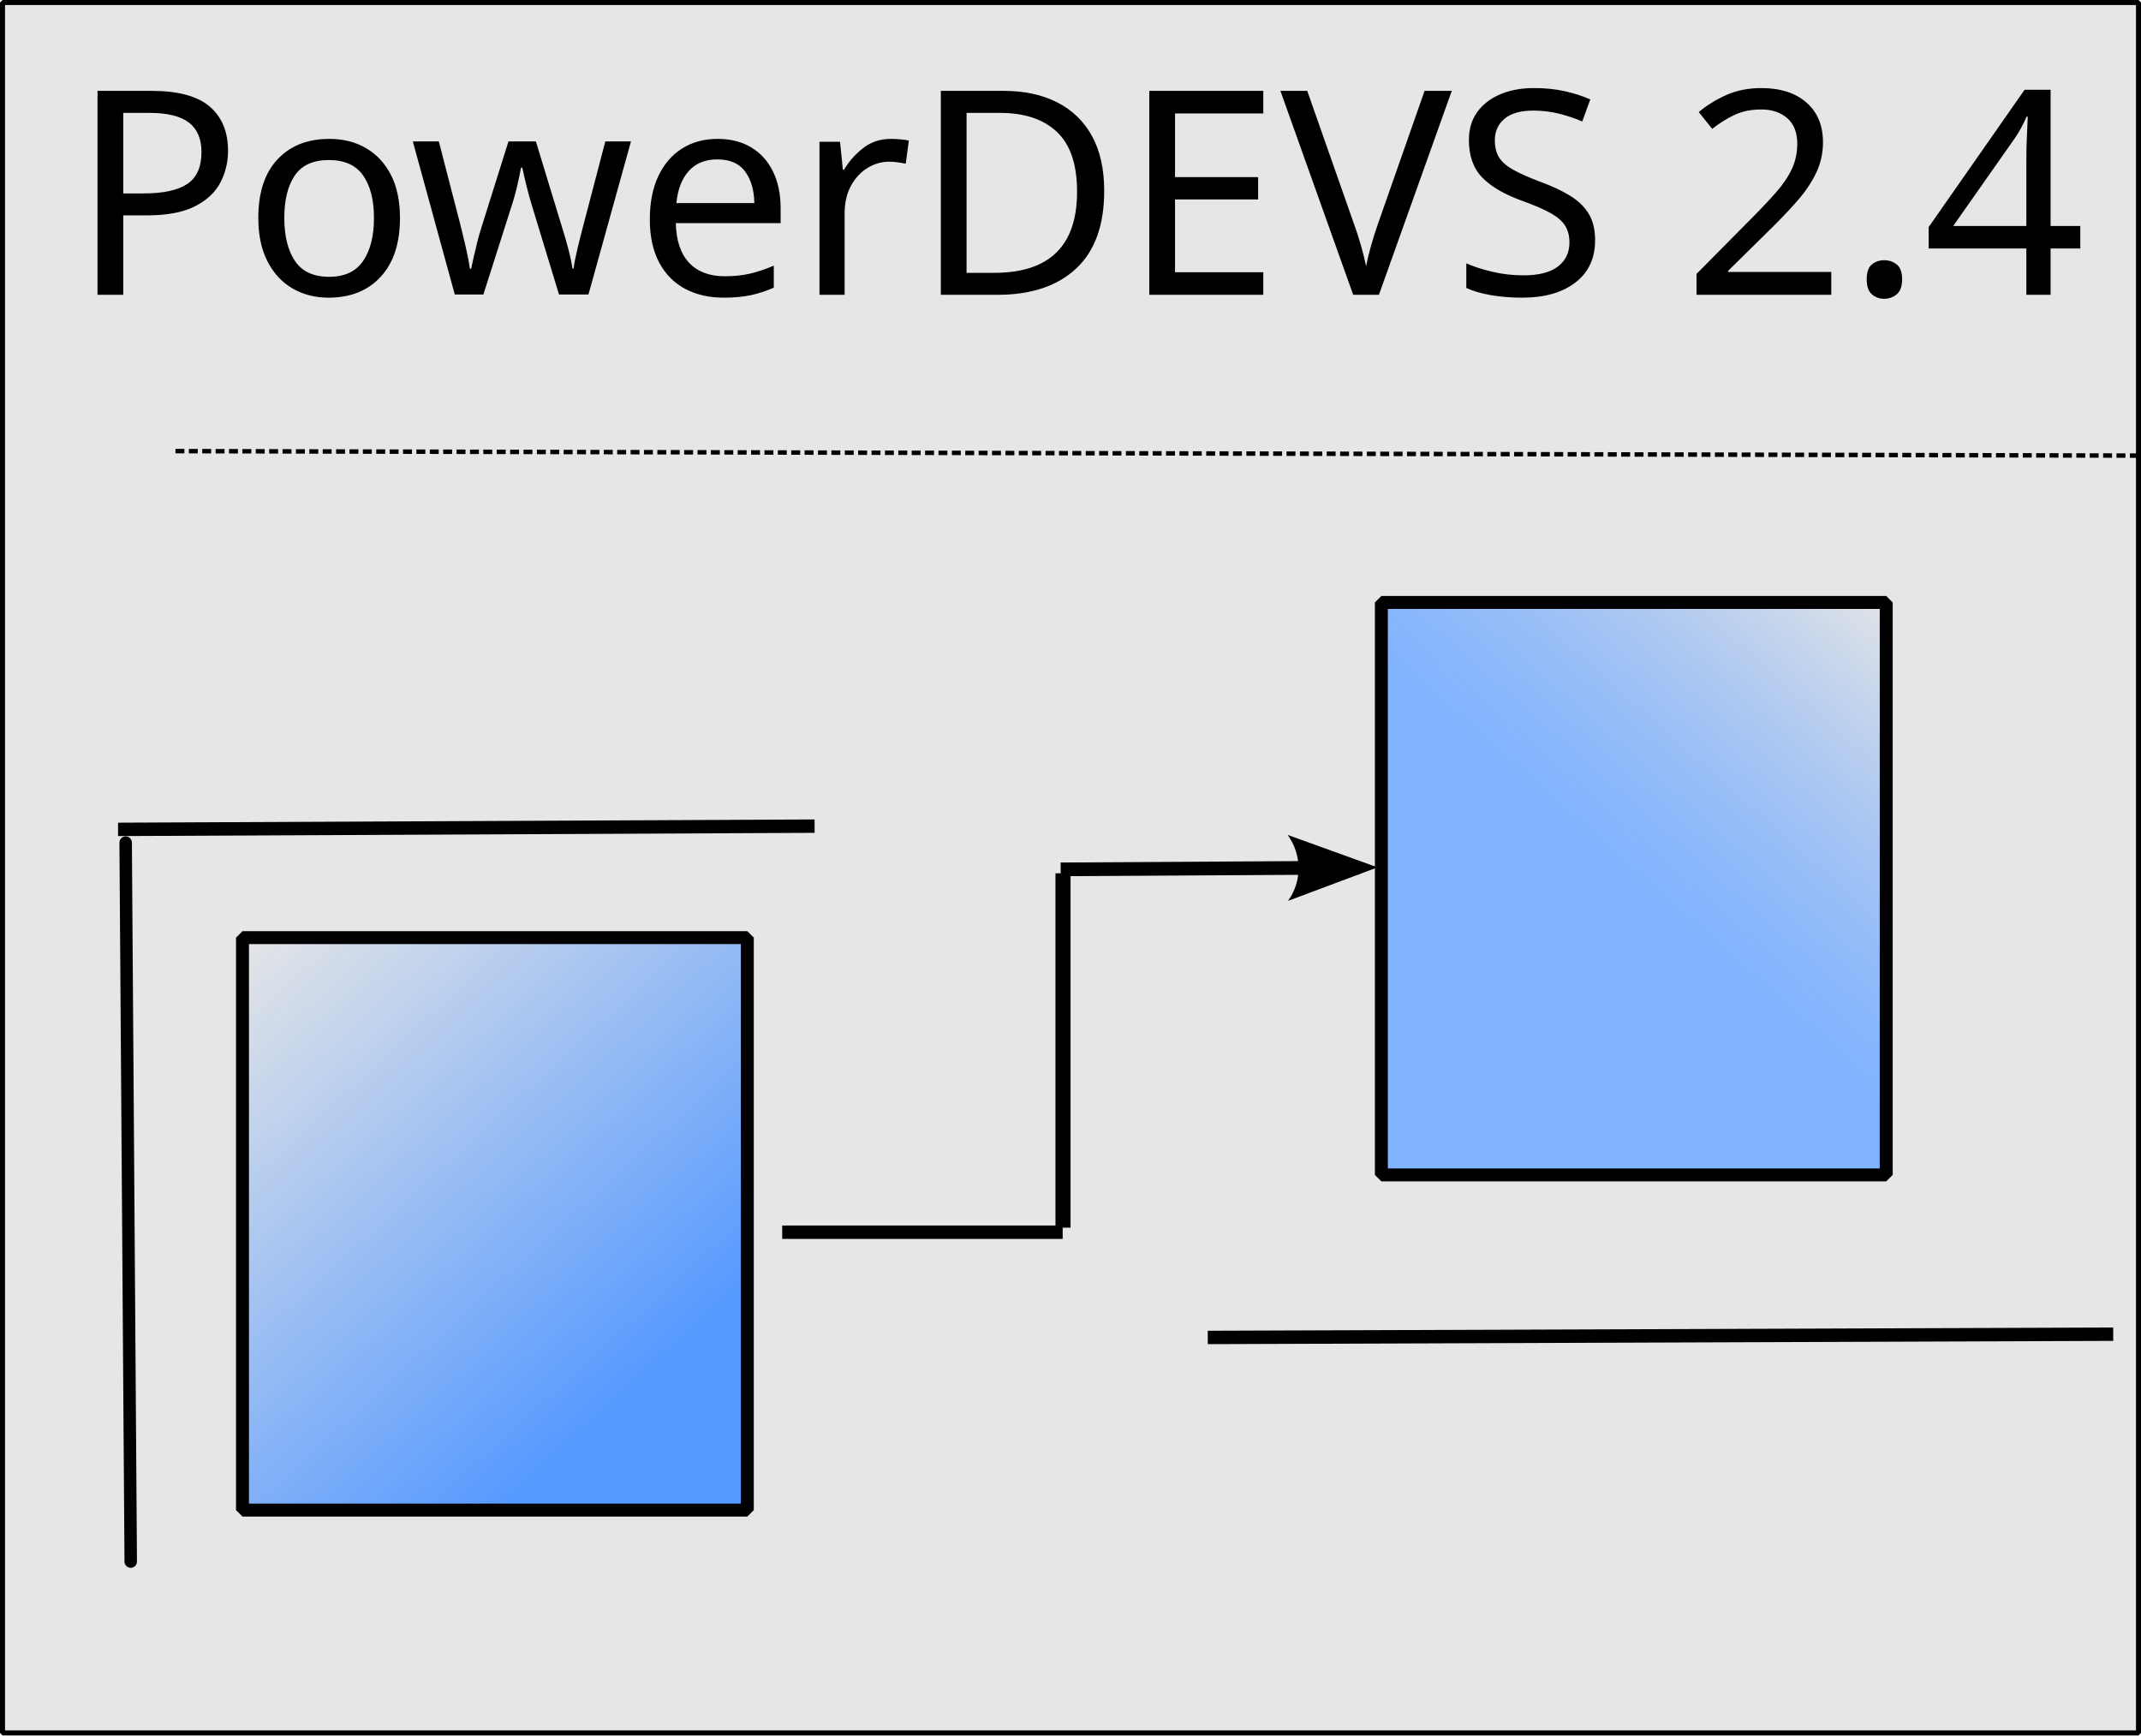
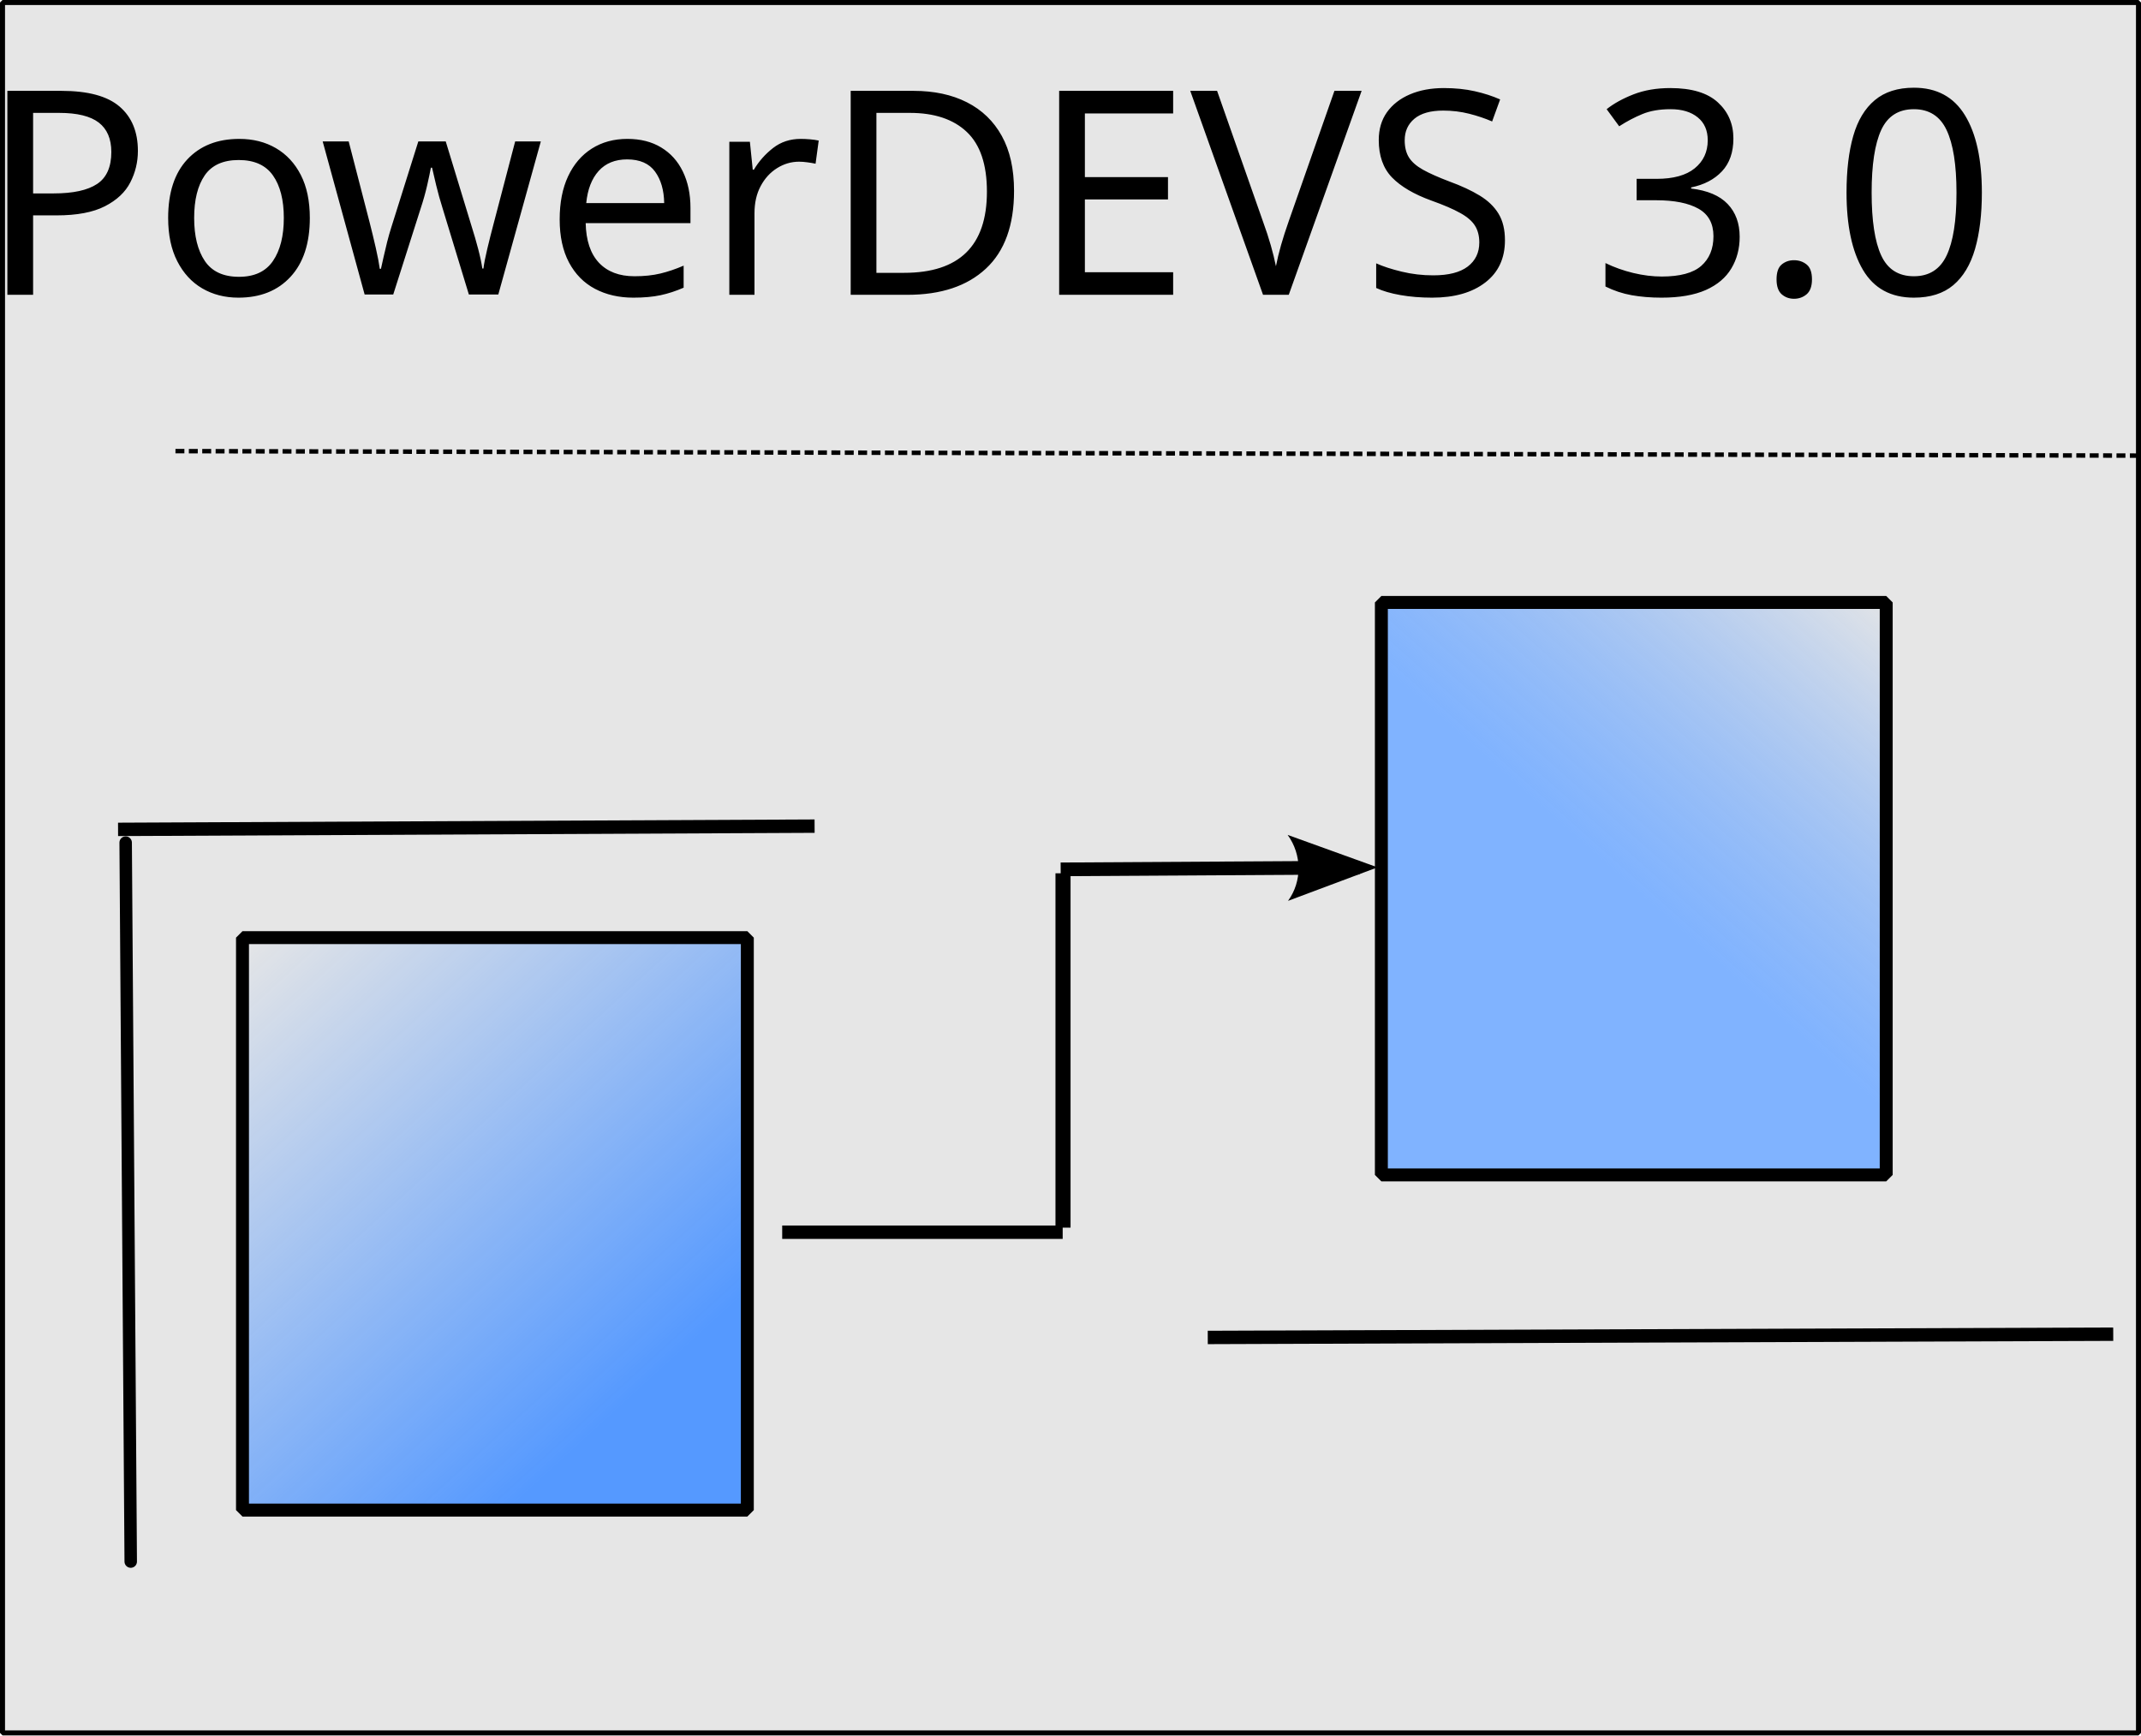
<svg xmlns="http://www.w3.org/2000/svg" xmlns:xlink="http://www.w3.org/1999/xlink" width="479.812" height="388.899" id="svg2" version="1.1">
  <defs id="defs4">
    <linearGradient id="linearGradient5117">
      <stop id="stop5119" offset="0" style="stop-color:#80b3ff;stop-opacity:1" />
      <stop id="stop5121" offset="1" style="stop-color:#5599ff;stop-opacity:0;" />
    </linearGradient>
    <marker orient="auto" refY="0" refX="0" id="Arrow2Mend" style="overflow:visible">
      <path id="path3687" style="font-size:12px;fill-rule:evenodd;stroke-width:0.625;stroke-linejoin:round" d="M 8.719,4.034 -2.207,0.016 8.719,-4.002 c -1.745,2.372 -1.735,5.617 -6e-7,8.035 z" transform="scale(-0.6,-0.6)" />
    </marker>
    <marker orient="auto" refY="0" refX="0" id="Arrow2Lend" style="overflow:visible">
      <path id="path3681" style="font-size:12px;fill-rule:evenodd;stroke-width:0.625;stroke-linejoin:round" d="M 8.719,4.034 -2.207,0.016 8.719,-4.002 c -1.745,2.372 -1.735,5.617 -6e-7,8.035 z" transform="matrix(-1.1,0,0,-1.1,-1.1,0)" />
    </marker>
    <marker orient="auto" refY="0" refX="0" id="SquareS" style="overflow:visible">
      <path id="path3737" d="M -5,-5 -5,5 5,5 5,-5 -5,-5 z" style="fill-rule:evenodd;stroke:#000000;stroke-width:1pt;marker-start:none" transform="scale(0.2,0.2)" />
    </marker>
    <marker orient="auto" refY="0" refX="0" id="DiamondL" style="overflow:visible">
      <path id="path3740" d="M 0,-7.071 -7.071,0 0,7.071 7.071,0 0,-7.071 z" style="fill-rule:evenodd;stroke:#000000;stroke-width:1pt;marker-start:none" transform="scale(0.8,0.8)" />
    </marker>
    <marker orient="auto" refY="0" refX="0" id="Arrow1Sstart" style="overflow:visible">
      <path id="path3672" d="M 0,0 5,-5 -12.5,0 5,5 0,0 z" style="fill-rule:evenodd;stroke:#000000;stroke-width:1pt;marker-start:none" transform="matrix(0.2,0,0,0.2,1.2,0)" />
    </marker>
    <linearGradient id="linearGradient3647">
      <stop style="stop-color:#5599ff;stop-opacity:1;" offset="0" id="stop3649" />
      <stop style="stop-color:#5599ff;stop-opacity:0;" offset="1" id="stop3651" />
    </linearGradient>
    <linearGradient xlink:href="#linearGradient3647" id="linearGradient3653" x1="646.498" y1="296.263" x2="555.084" y2="196.263" gradientUnits="userSpaceOnUse" gradientTransform="translate(-495.9552,17.99711)" />
    <linearGradient xlink:href="#linearGradient3647-2" id="linearGradient3653-0" x1="646.498" y1="296.263" x2="555.084" y2="196.263" gradientUnits="userSpaceOnUse" gradientTransform="translate(-478.8123,78.7919)" />
    <linearGradient id="linearGradient3647-2">
      <stop style="stop-color:#5599ff;stop-opacity:1;" offset="0" id="stop3649-4" />
      <stop style="stop-color:#5599ff;stop-opacity:0;" offset="1" id="stop3651-9" />
    </linearGradient>
    <linearGradient y2="195.313" x2="670.171" y1="260.908" x1="612.152" gradientTransform="translate(-240.7239,-57.1169)" gradientUnits="userSpaceOnUse" id="linearGradient4559" xlink:href="#linearGradient5117" />
  </defs>
  <g id="layer2" transform="translate(-5.284905,-4.639853)">
    <rect style="fill:#e6e6e6;fill-opacity:1;fill-rule:evenodd;stroke:#000000;stroke-width:1.125;stroke-linecap:round;stroke-linejoin:bevel;stroke-miterlimit:4;stroke-opacity:1;stroke-dasharray:none;stroke-dashoffset:0" id="rect2820" width="478.688" height="387.774" x="5.847" y="5.202" />
    <rect style="fill:url(#linearGradient3653);fill-opacity:1;fill-rule:evenodd;stroke:#000000;stroke-width:2.9;stroke-linecap:round;stroke-linejoin:bevel;stroke-miterlimit:4;stroke-opacity:1;stroke-dasharray:none;stroke-dashoffset:0" id="rect2873" width="113.137" height="128.289" x="59.629" y="214.76" />
-     <path style="fill:none;stroke:#000000;stroke-width:2.793;stroke-linecap:round;stroke-linejoin:miter;stroke-miterlimit:4;stroke-opacity:1;stroke-dasharray:none" d="M 33.447,193.467 34.581,354.581" id="path4483" />
+     <path style="fill:none;stroke:#000000;stroke-width:2.793;stroke-linecap:round;stroke-linejoin:miter;stroke-miterlimit:4;stroke-dasharray:none;stroke-opacity:1" d="M 33.447,193.467 34.581,354.581" id="path4483" />
    <rect style="fill:url(#linearGradient4559);fill-opacity:1;fill-rule:evenodd;stroke:#000000;stroke-width:2.9;stroke-linecap:round;stroke-linejoin:bevel;stroke-miterlimit:4;stroke-opacity:1;stroke-dasharray:none;stroke-dashoffset:0" id="rect2873-9" width="113.137" height="128.289" x="314.86" y="139.646" />
-     <path style="fill:none;stroke:#000000;stroke-width:3;stroke-linecap:butt;stroke-linejoin:miter;stroke-miterlimit:4;stroke-opacity:1;stroke-dasharray:none" d="M 187.841,189.775 31.743,190.501" id="path4483-9" />
-     <path style="fill:none;stroke:#000000;stroke-width:3;stroke-linecap:butt;stroke-linejoin:miter;stroke-miterlimit:4;stroke-opacity:1;stroke-dasharray:none" d="m 180.581,280.774 62.857,0" id="path4602" />
-     <path style="fill:none;stroke:#000000;stroke-width:3.066;stroke-linecap:butt;stroke-linejoin:miter;stroke-miterlimit:4;stroke-opacity:1;stroke-dasharray:none;marker-end:url(#Arrow2Mend);display:inline" d="m 242.988,199.46 66.948,-0.396" id="path4606" />
-     <flowRoot xml:space="preserve" id="flowRoot4996" style="font-size:13px;font-style:normal;font-variant:normal;font-weight:bold;font-stretch:normal;fill:#000000;fill-opacity:1;stroke:none;font-family:Ouhod;-inkscape-font-specification:Ouhod Bold" transform="translate(-169.2209,-379.1295)">
+     <path style="fill:none;stroke:#000000;stroke-width:3;stroke-linecap:butt;stroke-linejoin:miter;stroke-miterlimit:4;stroke-dasharray:none;stroke-opacity:1" d="M 187.841,189.775 31.743,190.501" id="path4483-9" />
+     <path style="fill:none;stroke:#000000;stroke-width:3;stroke-linecap:butt;stroke-linejoin:miter;stroke-miterlimit:4;stroke-dasharray:none;stroke-opacity:1" d="m 180.581,280.774 h 62.857" id="path4602" />
+     <path style="display:inline;fill:none;stroke:#000000;stroke-width:3.066;stroke-linecap:butt;stroke-linejoin:miter;stroke-miterlimit:4;stroke-dasharray:none;stroke-opacity:1;marker-end:url(#Arrow2Mend)" d="m 242.988,199.46 66.948,-0.396" id="path4606" />
+     <flowRoot xml:space="preserve" id="flowRoot4996" style="font-style:normal;font-variant:normal;font-weight:bold;font-stretch:normal;line-height:0.01%;font-family:Ouhod;-inkscape-font-specification:'Ouhod Bold';fill:#000000;fill-opacity:1;stroke:none" transform="translate(-169.2209,-379.1295)">
      <flowRegion id="flowRegion4998">
        <rect id="rect5000" width="207.257" height="62.496" x="198.571" y="500.934" style="font-size:13px" />
      </flowRegion>
-       <flowPara id="flowPara5002">Integrated Tool for Discrete </flowPara>
-       <flowPara id="flowPara5004">Event System Modeling and</flowPara>
-       <flowPara id="flowPara5006">Simulation</flowPara>
+       <flowPara id="flowPara5002" style="font-size:13px;line-height:1.25">Integrated Tool for Discrete </flowPara>
+       <flowPara id="flowPara5004" style="font-size:13px;line-height:1.25">Event System Modeling and</flowPara>
+       <flowPara id="flowPara5006" style="font-size:13px;line-height:1.25">Simulation</flowPara>
    </flowRoot>
-     <path style="fill:none;stroke:#000000;stroke-width:1;stroke-linecap:butt;stroke-linejoin:miter;stroke-miterlimit:4;stroke-opacity:1;stroke-dasharray:2, 1;stroke-dashoffset:0" d="m 44.607,105.734 441.437,1.01" id="path5016" />
-     <flowRoot xml:space="preserve" id="flowRoot4996-3" style="font-size:13px;font-style:normal;font-variant:normal;font-weight:bold;font-stretch:normal;fill:#000000;fill-opacity:1;stroke:none;font-family:Ouhod;-inkscape-font-specification:Ouhod Bold" transform="translate(85.14484,-192.9262)">
+     <path style="fill:none;stroke:#000000;stroke-width:1;stroke-linecap:butt;stroke-linejoin:miter;stroke-miterlimit:4;stroke-dasharray:2, 1;stroke-dashoffset:0;stroke-opacity:1" d="m 44.607,105.734 441.437,1.01" id="path5016" />
+     <flowRoot xml:space="preserve" id="flowRoot4996-3" style="font-style:normal;font-variant:normal;font-weight:bold;font-stretch:normal;line-height:0.01%;font-family:Ouhod;-inkscape-font-specification:'Ouhod Bold';fill:#000000;fill-opacity:1;stroke:none" transform="translate(85.14484,-192.9262)">
      <flowRegion id="flowRegion4998-3">
        <rect id="rect5000-8" width="195.135" height="126.135" x="198.571" y="500.934" style="font-size:13px" />
      </flowRegion>
-       <flowPara id="flowPara5006-7">Developed by:</flowPara>
-       <flowPara id="flowPara5100">Control and Simulation of </flowPara>
-       <flowPara id="flowPara5090" style="text-align:start;text-anchor:start">Dynamics System Group at CIFASIS</flowPara>
-       <flowPara style="text-align:end;text-anchor:end" id="flowPara5115">2014</flowPara>
+       <flowPara id="flowPara5006-7" style="font-size:13px;line-height:1.25">Developed by:</flowPara>
+       <flowPara id="flowPara5100" style="font-size:13px;line-height:1.25">Control and Simulation of </flowPara>
+       <flowPara id="flowPara5090" style="font-size:13px;line-height:1.25;text-align:start;text-anchor:start">Dynamics System Group at CIFASIS</flowPara>
+       <flowPara style="font-size:13px;line-height:1.25;text-align:end;text-anchor:end" id="flowPara5115">2014</flowPara>
    </flowRoot>
-     <path style="fill:none;stroke:#000000;stroke-width:3;stroke-linecap:butt;stroke-linejoin:miter;stroke-miterlimit:4;stroke-opacity:1;stroke-dasharray:none" d="m 478.873,303.626 -202.92,0.732" id="path4483-9-1" />
-     <flowRoot xml:space="preserve" id="flowRoot5077" style="font-size:36px;font-style:normal;font-variant:normal;font-weight:bold;font-stretch:normal;fill:#000000;fill-opacity:1;stroke:none;font-family:Ouhod;-inkscape-font-specification:Ouhod Bold">
+     <path style="fill:none;stroke:#000000;stroke-width:3;stroke-linecap:butt;stroke-linejoin:miter;stroke-miterlimit:4;stroke-dasharray:none;stroke-opacity:1" d="m 478.873,303.626 -202.92,0.732" id="path4483-9-1" />
+     <flowRoot xml:space="preserve" id="flowRoot5077" style="font-style:normal;font-variant:normal;font-weight:bold;font-stretch:normal;line-height:0.01%;font-family:Ouhod;-inkscape-font-specification:'Ouhod Bold';fill:#000000;fill-opacity:1;stroke:none">
      <flowRegion id="flowRegion5079">
        <rect id="rect5081" width="84.853" height="37.376" x="262.64" y="318.991" />
      </flowRegion>
-       <flowPara id="flowPara5083" />
+       <flowPara id="flowPara5083" style="font-size:36px;line-height:1.25"> </flowPara>
    </flowRoot>
-     <path style="fill:none;stroke:#000000;stroke-width:3.378;stroke-linecap:butt;stroke-linejoin:miter;stroke-miterlimit:4;stroke-opacity:1;stroke-dasharray:none" d="m 243.513,200.342 0,79.41" id="path3041" />
+     <path style="fill:none;stroke:#000000;stroke-width:3.378;stroke-linecap:butt;stroke-linejoin:miter;stroke-miterlimit:4;stroke-dasharray:none;stroke-opacity:1" d="M 243.513,200.342 V 279.752" id="path3041" />
  </g>
  <g id="layer1" style="display:inline" transform="translate(-5.284905,-4.639853)">
-     <text xml:space="preserve" style="font-size:36px;font-style:normal;font-variant:normal;font-weight:normal;font-stretch:normal;fill:#000000;fill-opacity:1;stroke:none;font-family:Prototype;-inkscape-font-specification:Prototype" x="20.939" y="70.702" id="text2816">
-       <tspan id="tspan2818" x="20.939" y="70.702" style="font-size:64px;text-align:start;text-anchor:start">PowerDEVS 2.4</tspan>
+     <text xml:space="preserve" style="font-style:normal;font-variant:normal;font-weight:normal;font-stretch:normal;line-height:0%;font-family:Prototype;-inkscape-font-specification:Prototype;fill:#000000;fill-opacity:1;stroke:none" x="0.736" y="70.702" id="text2816">
+       <tspan id="tspan2818" x="0.736" y="70.702" style="font-size:64px;line-height:1.25;text-align:start;text-anchor:start">PowerDEVS 3.0</tspan>
    </text>
  </g>
</svg>
